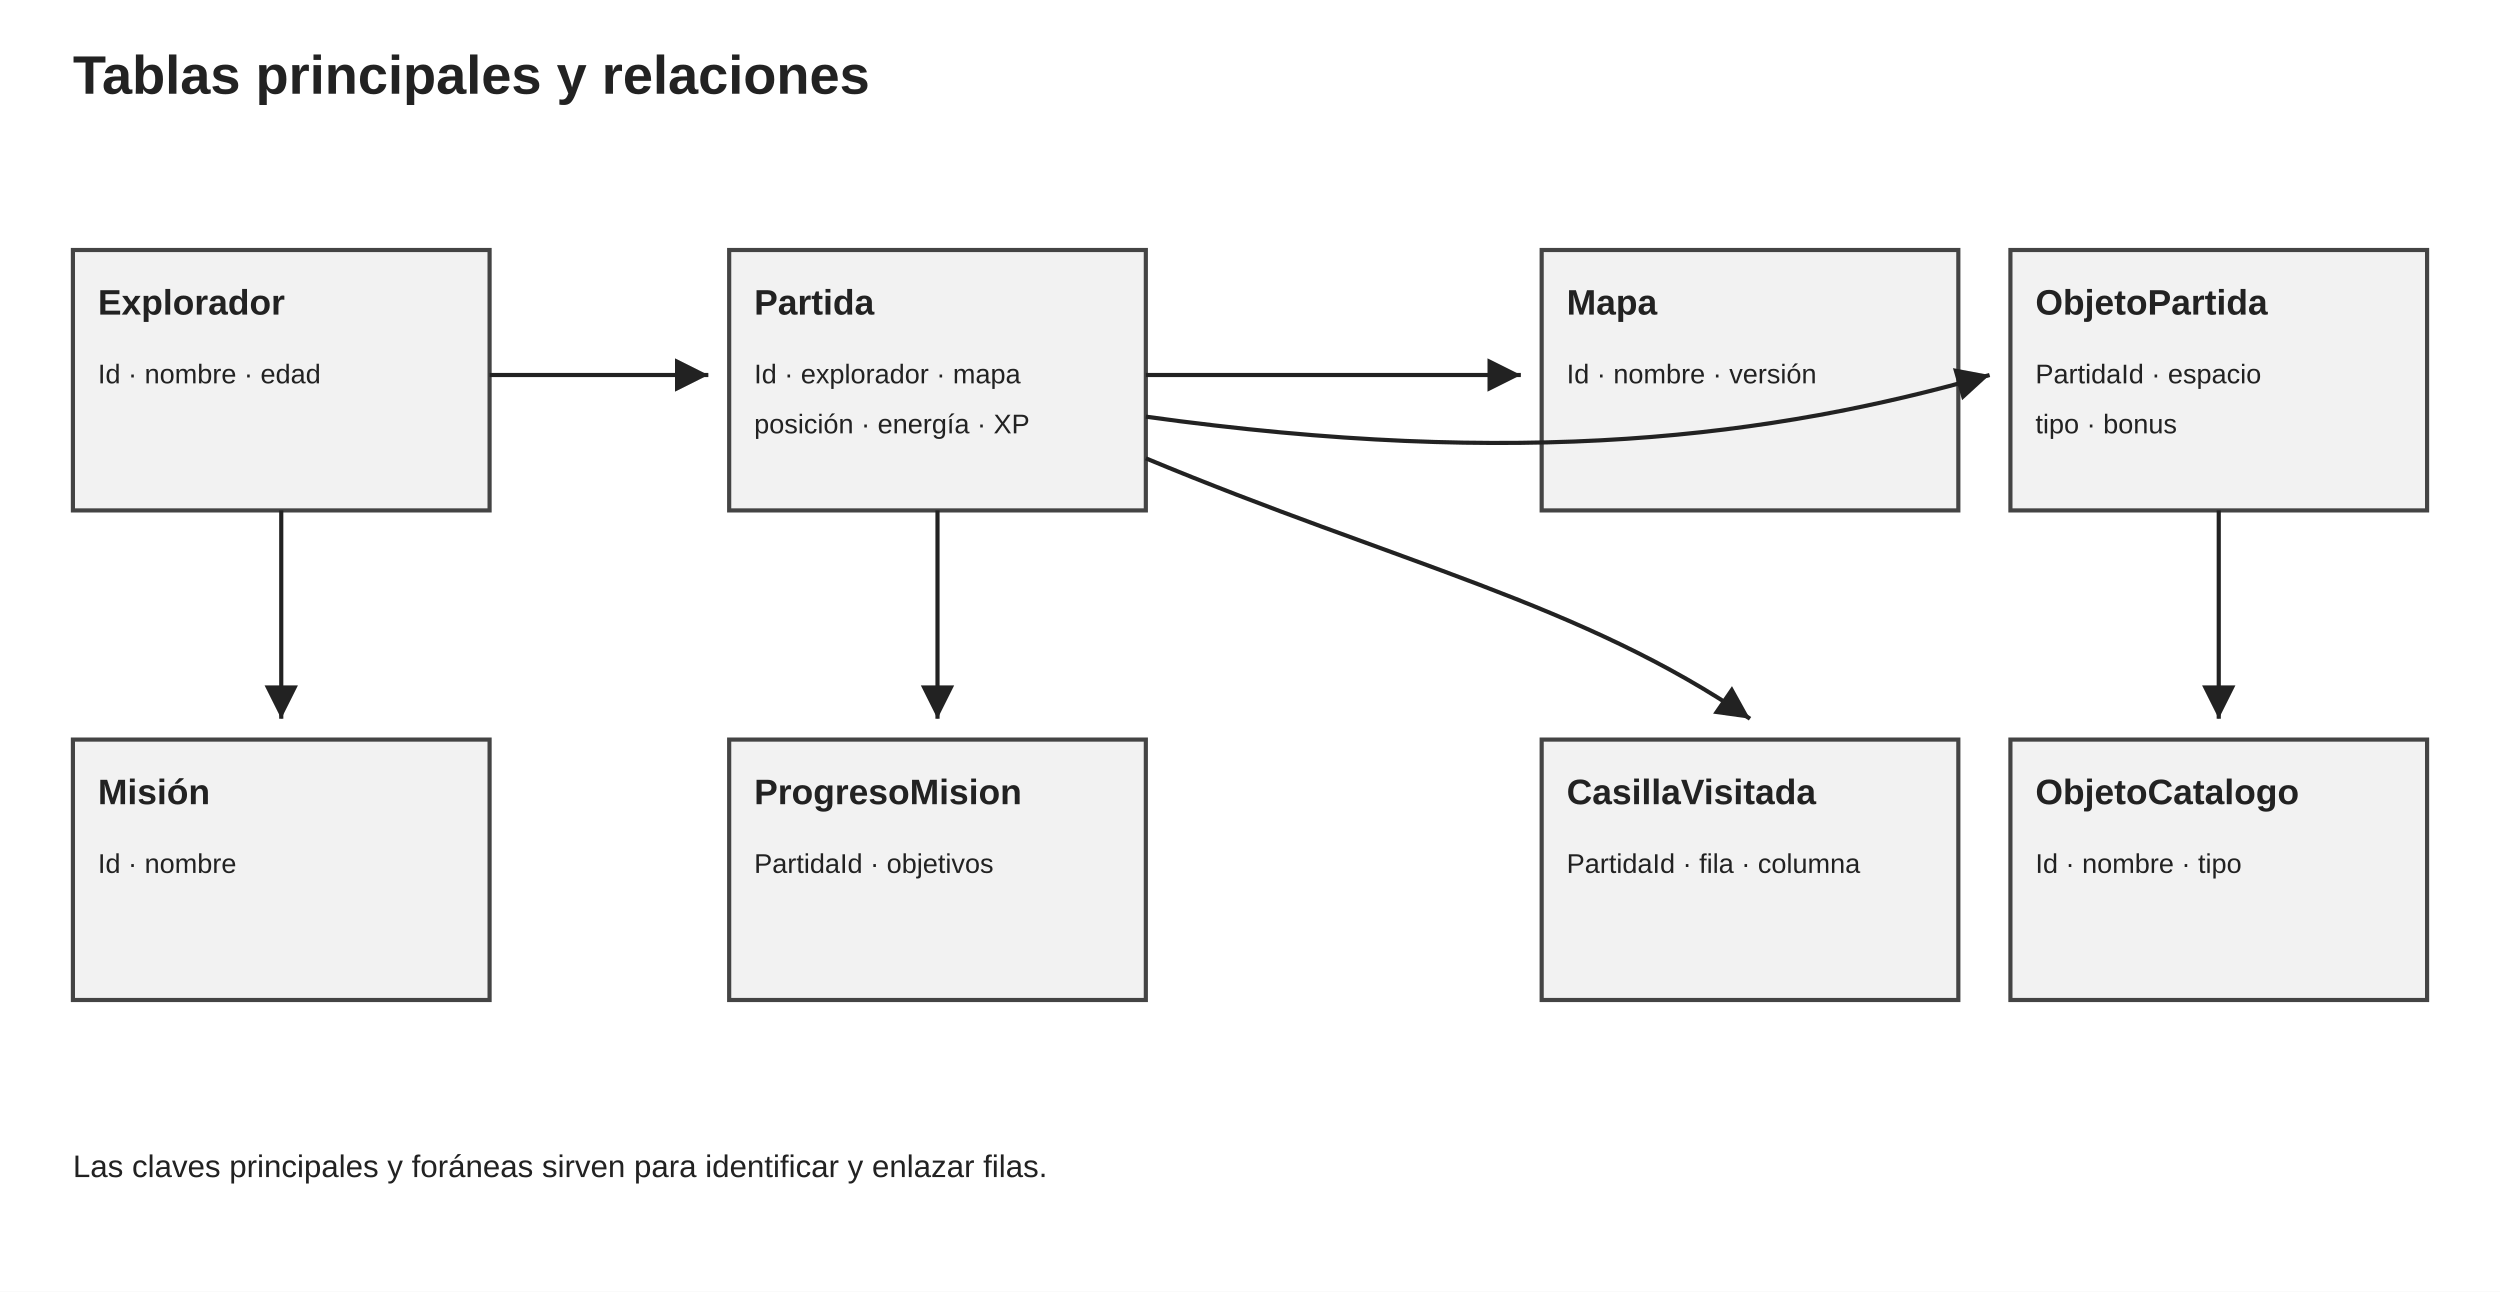
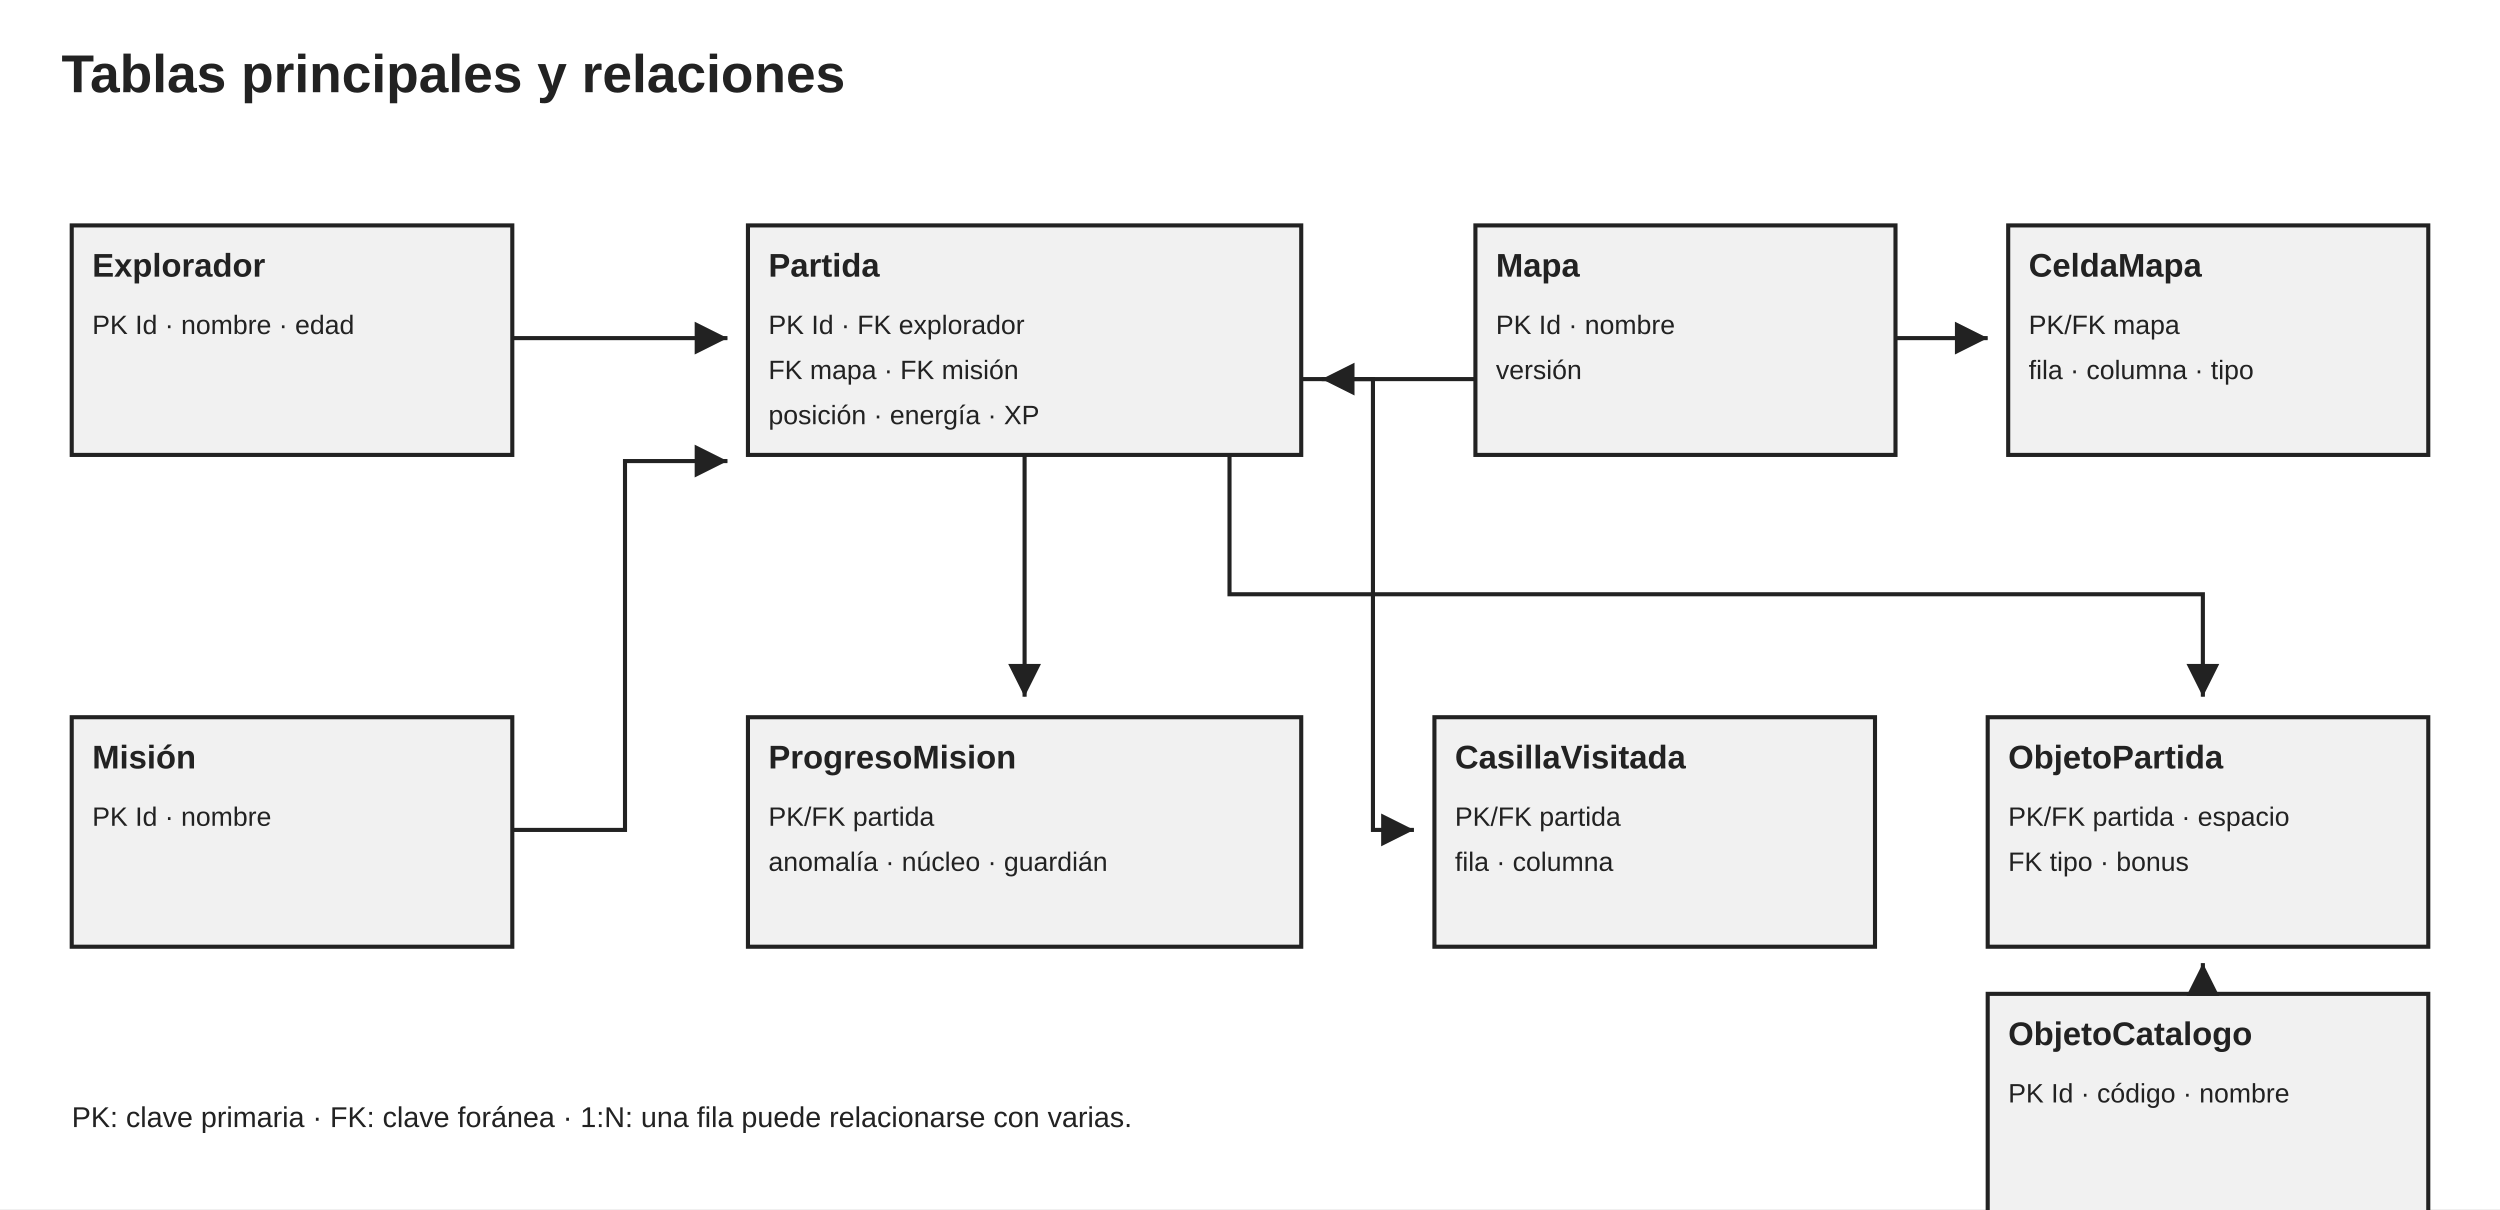
- <svg xmlns="http://www.w3.org/2000/svg" width="1200" height="620" viewBox="0 0 1200 620">
-   <rect width="1200" height="620" fill="white" />
-   <text x="35" y="45" font-family="Arial" font-size="26" fill="#222" font-weight="700">Tablas principales y relaciones</text>
-   <rect x="35" y="120" width="200" height="125" fill="#f2f2f2" stroke="#444" stroke-width="2" />
-   <text x="47" y="151" font-family="Arial" font-size="17" fill="#222" font-weight="700">Explorador</text>
-   <text x="47" y="184" font-family="Arial" font-size="13" fill="#222" font-weight="400">Id · nombre · edad</text>
-   <rect x="350" y="120" width="200" height="125" fill="#f2f2f2" stroke="#444" stroke-width="2" />
-   <text x="362" y="151" font-family="Arial" font-size="17" fill="#222" font-weight="700">Partida</text>
-   <text x="362" y="184" font-family="Arial" font-size="13" fill="#222" font-weight="400">Id · explorador · mapa</text>
-   <text x="362" y="208" font-family="Arial" font-size="13" fill="#222" font-weight="400">posición · energía · XP</text>
-   <rect x="740" y="120" width="200" height="125" fill="#f2f2f2" stroke="#444" stroke-width="2" />
-   <text x="752" y="151" font-family="Arial" font-size="17" fill="#222" font-weight="700">Mapa</text>
-   <text x="752" y="184" font-family="Arial" font-size="13" fill="#222" font-weight="400">Id · nombre · versión</text>
-   <rect x="35" y="355" width="200" height="125" fill="#f2f2f2" stroke="#444" stroke-width="2" />
-   <text x="47" y="386" font-family="Arial" font-size="17" fill="#222" font-weight="700">Misión</text>
-   <text x="47" y="419" font-family="Arial" font-size="13" fill="#222" font-weight="400">Id · nombre</text>
-   <rect x="350" y="355" width="200" height="125" fill="#f2f2f2" stroke="#444" stroke-width="2" />
-   <text x="362" y="386" font-family="Arial" font-size="17" fill="#222" font-weight="700">ProgresoMision</text>
-   <text x="362" y="419" font-family="Arial" font-size="13" fill="#222" font-weight="400">PartidaId · objetivos</text>
-   <rect x="740" y="355" width="200" height="125" fill="#f2f2f2" stroke="#444" stroke-width="2" />
-   <text x="752" y="386" font-family="Arial" font-size="17" fill="#222" font-weight="700">CasillaVisitada</text>
-   <text x="752" y="419" font-family="Arial" font-size="13" fill="#222" font-weight="400">PartidaId · fila · columna</text>
-   <rect x="965" y="120" width="200" height="125" fill="#f2f2f2" stroke="#444" stroke-width="2" />
-   <text x="977" y="151" font-family="Arial" font-size="17" fill="#222" font-weight="700">ObjetoPartida</text>
-   <text x="977" y="184" font-family="Arial" font-size="13" fill="#222" font-weight="400">PartidaId · espacio</text>
-   <text x="977" y="208" font-family="Arial" font-size="13" fill="#222" font-weight="400">tipo · bonus</text>
-   <rect x="965" y="355" width="200" height="125" fill="#f2f2f2" stroke="#444" stroke-width="2" />
-   <text x="977" y="386" font-family="Arial" font-size="17" fill="#222" font-weight="700">ObjetoCatalogo</text>
-   <text x="977" y="419" font-family="Arial" font-size="13" fill="#222" font-weight="400">Id · nombre · tipo</text>
-   <path d="M235 180 H340" fill="none" stroke="#222" stroke-width="2" marker-end="url(#a)" />
-   <path d="M550 180 H730" fill="none" stroke="#222" stroke-width="2" marker-end="url(#a)" />
-   <path d="M135 245 V345" fill="none" stroke="#222" stroke-width="2" marker-end="url(#a)" />
-   <path d="M450 245 V345" fill="none" stroke="#222" stroke-width="2" marker-end="url(#a)" />
-   <path d="M550 220 C670 270 760 290 840 345" fill="none" stroke="#222" stroke-width="2" marker-end="url(#a)" />
-   <path d="M550 200 C730 225 850 210 955 180" fill="none" stroke="#222" stroke-width="2" marker-end="url(#a)" />
-   <path d="M1065 245 V345" fill="none" stroke="#222" stroke-width="2" marker-end="url(#a)" />
-   <text x="35" y="565" font-family="Arial" font-size="15" fill="#222" font-weight="400">Las claves principales y foráneas sirven para identificar y enlazar filas.</text>
+ <svg xmlns="http://www.w3.org/2000/svg" width="1220" height="590" viewBox="0 0 1220 590">
+   <rect width="1220" height="590" fill="white" />
+   <text x="30" y="45" font-family="Arial" font-size="26" fill="#222" font-weight="700">Tablas principales y relaciones</text>
+   <rect x="35" y="110" width="215" height="112" fill="#f1f1f1" stroke="#222" stroke-width="2" />
+   <text x="45" y="135" font-family="Arial" font-size="16" fill="#222" font-weight="700">Explorador</text>
+   <text x="45" y="163" font-family="Arial" font-size="13" fill="#222" font-weight="400">PK Id · nombre · edad</text>
+   <rect x="365" y="110" width="270" height="112" fill="#f1f1f1" stroke="#222" stroke-width="2" />
+   <text x="375" y="135" font-family="Arial" font-size="16" fill="#222" font-weight="700">Partida</text>
+   <text x="375" y="163" font-family="Arial" font-size="13" fill="#222" font-weight="400">PK Id · FK explorador</text>
+   <text x="375" y="185" font-family="Arial" font-size="13" fill="#222" font-weight="400">FK mapa · FK misión</text>
+   <text x="375" y="207" font-family="Arial" font-size="13" fill="#222" font-weight="400">posición · energía · XP</text>
+   <rect x="720" y="110" width="205" height="112" fill="#f1f1f1" stroke="#222" stroke-width="2" />
+   <text x="730" y="135" font-family="Arial" font-size="16" fill="#222" font-weight="700">Mapa</text>
+   <text x="730" y="163" font-family="Arial" font-size="13" fill="#222" font-weight="400">PK Id · nombre</text>
+   <text x="730" y="185" font-family="Arial" font-size="13" fill="#222" font-weight="400">versión</text>
+   <rect x="980" y="110" width="205" height="112" fill="#f1f1f1" stroke="#222" stroke-width="2" />
+   <text x="990" y="135" font-family="Arial" font-size="16" fill="#222" font-weight="700">CeldaMapa</text>
+   <text x="990" y="163" font-family="Arial" font-size="13" fill="#222" font-weight="400">PK/FK mapa</text>
+   <text x="990" y="185" font-family="Arial" font-size="13" fill="#222" font-weight="400">fila · columna · tipo</text>
+   <rect x="35" y="350" width="215" height="112" fill="#f1f1f1" stroke="#222" stroke-width="2" />
+   <text x="45" y="375" font-family="Arial" font-size="16" fill="#222" font-weight="700">Misión</text>
+   <text x="45" y="403" font-family="Arial" font-size="13" fill="#222" font-weight="400">PK Id · nombre</text>
+   <rect x="365" y="350" width="270" height="112" fill="#f1f1f1" stroke="#222" stroke-width="2" />
+   <text x="375" y="375" font-family="Arial" font-size="16" fill="#222" font-weight="700">ProgresoMision</text>
+   <text x="375" y="403" font-family="Arial" font-size="13" fill="#222" font-weight="400">PK/FK partida</text>
+   <text x="375" y="425" font-family="Arial" font-size="13" fill="#222" font-weight="400">anomalía · núcleo · guardián</text>
+   <rect x="700" y="350" width="215" height="112" fill="#f1f1f1" stroke="#222" stroke-width="2" />
+   <text x="710" y="375" font-family="Arial" font-size="16" fill="#222" font-weight="700">CasillaVisitada</text>
+   <text x="710" y="403" font-family="Arial" font-size="13" fill="#222" font-weight="400">PK/FK partida</text>
+   <text x="710" y="425" font-family="Arial" font-size="13" fill="#222" font-weight="400">fila · columna</text>
+   <rect x="970" y="350" width="215" height="112" fill="#f1f1f1" stroke="#222" stroke-width="2" />
+   <text x="980" y="375" font-family="Arial" font-size="16" fill="#222" font-weight="700">ObjetoPartida</text>
+   <text x="980" y="403" font-family="Arial" font-size="13" fill="#222" font-weight="400">PK/FK partida · espacio</text>
+   <text x="980" y="425" font-family="Arial" font-size="13" fill="#222" font-weight="400">FK tipo · bonus</text>
+   <rect x="970" y="485" width="215" height="112" fill="#f1f1f1" stroke="#222" stroke-width="2" />
+   <text x="980" y="510" font-family="Arial" font-size="16" fill="#222" font-weight="700">ObjetoCatalogo</text>
+   <text x="980" y="538" font-family="Arial" font-size="13" fill="#222" font-weight="400">PK Id · código · nombre</text>
+   <path d="M250 165 H355" fill="none" stroke="#222" stroke-width="2" marker-end="url(#a)" />
+   <path d="M720 185 H645" fill="none" stroke="#222" stroke-width="2" marker-end="url(#a)" />
+   <path d="M925 165 H970" fill="none" stroke="#222" stroke-width="2" marker-end="url(#a)" />
+   <path d="M250 405 H305 V225 H355" fill="none" stroke="#222" stroke-width="2" marker-end="url(#a)" />
+   <path d="M500 222 V340" fill="none" stroke="#222" stroke-width="2" marker-end="url(#a)" />
+   <path d="M635 185 H670 V405 H690" fill="none" stroke="#222" stroke-width="2" marker-end="url(#a)" />
+   <path d="M600 222 V290 H1075 V340" fill="none" stroke="#222" stroke-width="2" marker-end="url(#a)" />
+   <path d="M1075 485 V470" fill="none" stroke="#222" stroke-width="2" marker-end="url(#a)" />
+   <text x="35" y="550" font-family="Arial" font-size="14" fill="#222" font-weight="400">PK: clave primaria · FK: clave foránea · 1:N: una fila puede relacionarse con varias.</text>
  <defs>
    <marker id="a" markerWidth="9" markerHeight="9" refX="8" refY="4" orient="auto">
      <path d="M0 0 L8 4 L0 8 z" fill="#222" />
    </marker>
  </defs>
</svg>
